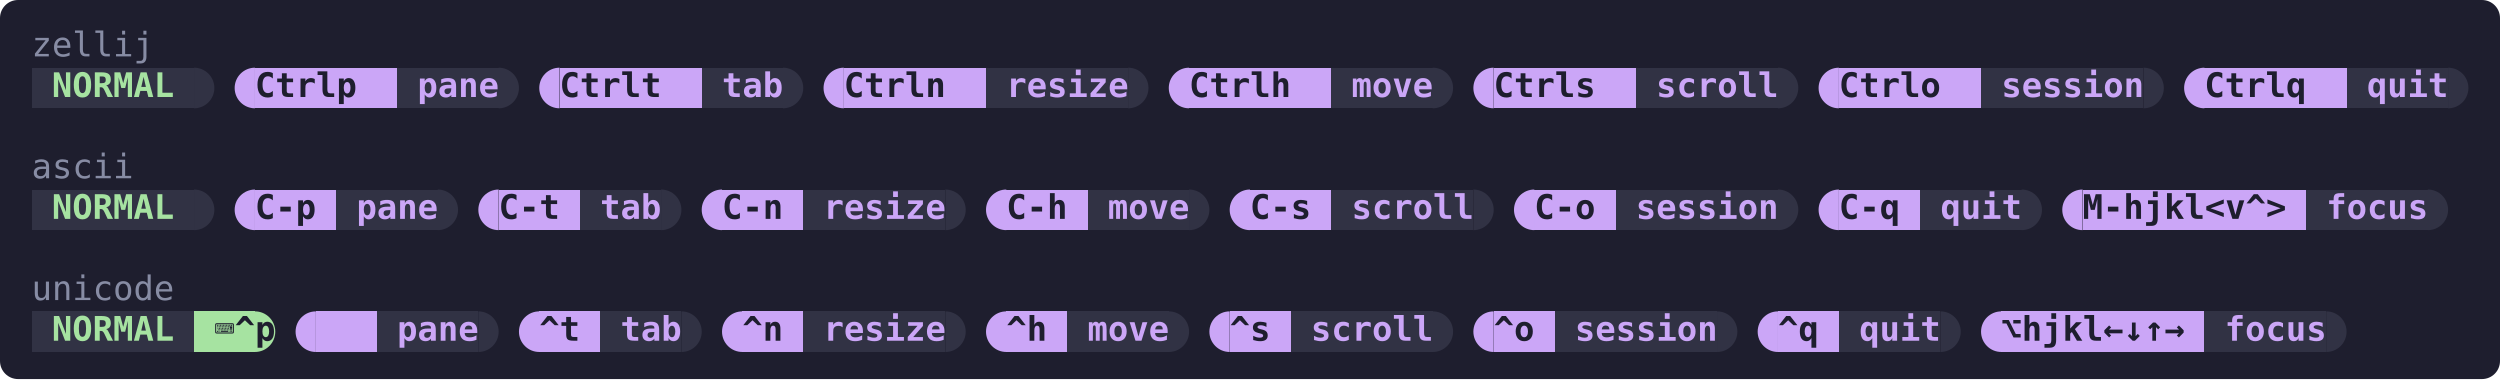
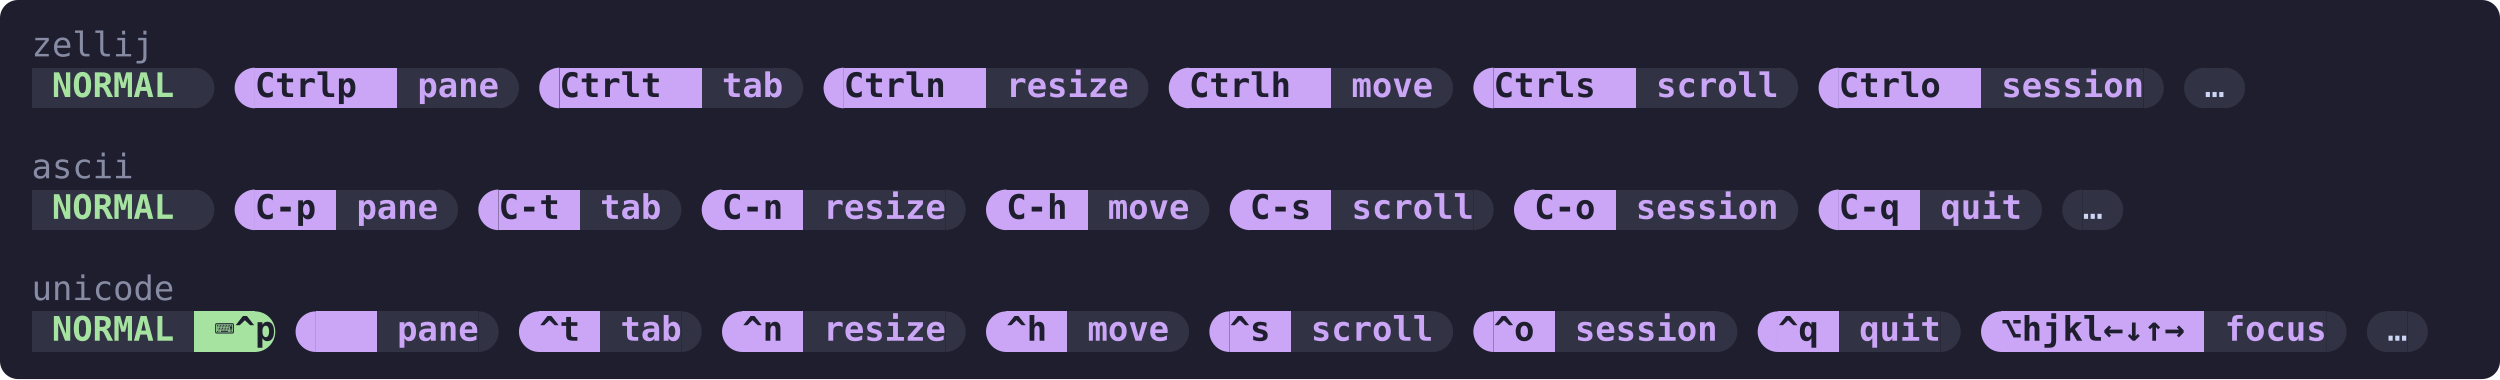
<svg xmlns="http://www.w3.org/2000/svg" width="1108" height="168" viewBox="0 0 1108 168" role="img">
  <rect width="1108" height="168" rx="8" fill="#1e1e2e" />
  <g transform="translate(14 12)">
    <g shape-rendering="crispEdges">
      <rect x="0" y="18" width="72" height="18" fill="#313244" />
      <rect x="99" y="18" width="63" height="18" fill="#cba6f7" />
      <rect x="162" y="18" width="45" height="18" fill="#313244" />
      <rect x="234" y="18" width="63" height="18" fill="#cba6f7" />
      <rect x="297" y="18" width="36" height="18" fill="#313244" />
      <rect x="360" y="18" width="63" height="18" fill="#cba6f7" />
      <rect x="423" y="18" width="63" height="18" fill="#313244" />
      <rect x="513" y="18" width="63" height="18" fill="#cba6f7" />
      <rect x="576" y="18" width="45" height="18" fill="#313244" />
      <rect x="648" y="18" width="63" height="18" fill="#cba6f7" />
      <rect x="711" y="18" width="63" height="18" fill="#313244" />
      <rect x="801" y="18" width="63" height="18" fill="#cba6f7" />
      <rect x="864" y="18" width="72" height="18" fill="#313244" />
-       <rect x="963" y="18" width="63" height="18" fill="#cba6f7" />
-       <rect x="1026" y="18" width="45" height="18" fill="#313244" />
+       <rect x="963" y="18" width="9" height="18" fill="#313244" />
      <rect x="0" y="72" width="72" height="18" fill="#313244" />
      <rect x="99" y="72" width="36" height="18" fill="#cba6f7" />
      <rect x="135" y="72" width="45" height="18" fill="#313244" />
      <rect x="207" y="72" width="36" height="18" fill="#cba6f7" />
      <rect x="243" y="72" width="36" height="18" fill="#313244" />
      <rect x="306" y="72" width="36" height="18" fill="#cba6f7" />
      <rect x="342" y="72" width="63" height="18" fill="#313244" />
      <rect x="432" y="72" width="36" height="18" fill="#cba6f7" />
      <rect x="468" y="72" width="45" height="18" fill="#313244" />
      <rect x="540" y="72" width="36" height="18" fill="#cba6f7" />
      <rect x="576" y="72" width="63" height="18" fill="#313244" />
      <rect x="666" y="72" width="36" height="18" fill="#cba6f7" />
      <rect x="702" y="72" width="72" height="18" fill="#313244" />
      <rect x="801" y="72" width="36" height="18" fill="#cba6f7" />
      <rect x="837" y="72" width="45" height="18" fill="#313244" />
-       <rect x="909" y="72" width="99" height="18" fill="#cba6f7" />
-       <rect x="1008" y="72" width="54" height="18" fill="#313244" />
+       <rect x="909" y="72" width="9" height="18" fill="#313244" />
      <rect x="0" y="126" width="72" height="18" fill="#313244" />
      <rect x="72" y="126" width="27" height="18" fill="#a6e3a1" />
      <rect x="126" y="126" width="27" height="18" fill="#cba6f7" />
      <rect x="153" y="126" width="45" height="18" fill="#313244" />
      <rect x="225" y="126" width="27" height="18" fill="#cba6f7" />
      <rect x="252" y="126" width="36" height="18" fill="#313244" />
      <rect x="315" y="126" width="27" height="18" fill="#cba6f7" />
      <rect x="342" y="126" width="63" height="18" fill="#313244" />
      <rect x="432" y="126" width="27" height="18" fill="#cba6f7" />
      <rect x="459" y="126" width="45" height="18" fill="#313244" />
      <rect x="531" y="126" width="27" height="18" fill="#cba6f7" />
      <rect x="558" y="126" width="63" height="18" fill="#313244" />
      <rect x="648" y="126" width="27" height="18" fill="#cba6f7" />
      <rect x="675" y="126" width="72" height="18" fill="#313244" />
      <rect x="774" y="126" width="27" height="18" fill="#cba6f7" />
      <rect x="801" y="126" width="45" height="18" fill="#313244" />
      <rect x="873" y="126" width="90" height="18" fill="#cba6f7" />
      <rect x="963" y="126" width="54" height="18" fill="#313244" />
+       <rect x="1044" y="126" width="9" height="18" fill="#313244" />
    </g>
    <g font-family="ui-monospace, SFMono-Regular, Menlo, Consolas, 'DejaVu Sans Mono', monospace" font-size="15" xml:space="preserve">
      <text y="13">
        <tspan x="0 9 18 27 36 45" fill="#878ca4">zellij</tspan>
      </text>
      <path d="M72 18A9 9 0 0 1 72 36Z" fill="#313244" />
      <path d="M99 18A9 9 0 0 0 99 36Z" fill="#cba6f7" />
      <path d="M207 18A9 9 0 0 1 207 36Z" fill="#313244" />
      <path d="M234 18A9 9 0 0 0 234 36Z" fill="#cba6f7" />
      <path d="M333 18A9 9 0 0 1 333 36Z" fill="#313244" />
      <path d="M360 18A9 9 0 0 0 360 36Z" fill="#cba6f7" />
      <path d="M486 18A9 9 0 0 1 486 36Z" fill="#313244" />
      <path d="M513 18A9 9 0 0 0 513 36Z" fill="#cba6f7" />
      <path d="M621 18A9 9 0 0 1 621 36Z" fill="#313244" />
      <path d="M648 18A9 9 0 0 0 648 36Z" fill="#cba6f7" />
      <path d="M774 18A9 9 0 0 1 774 36Z" fill="#313244" />
      <path d="M801 18A9 9 0 0 0 801 36Z" fill="#cba6f7" />
      <path d="M936 18A9 9 0 0 1 936 36Z" fill="#313244" />
-       <path d="M963 18A9 9 0 0 0 963 36Z" fill="#cba6f7" />
-       <path d="M1071 18A9 9 0 0 1 1071 36Z" fill="#313244" />
+       <path d="M963 18A9 9 0 0 0 963 36Z" fill="#313244" />
+       <path d="M972 18A9 9 0 0 1 972 36Z" fill="#313244" />
      <text y="31">
        <tspan x="9 18 27 36 45 54" fill="#a6e3a1" font-weight="bold">NORMAL</tspan>
        <tspan x="99 108 117 126 144" fill="#1e1e2e" font-weight="bold">Ctrlp</tspan>
        <tspan x="171 180 189 198" fill="#cba6f7" font-weight="bold">pane</tspan>
        <tspan x="234 243 252 261 279" fill="#1e1e2e" font-weight="bold">Ctrlt</tspan>
        <tspan x="306 315 324" fill="#cba6f7" font-weight="bold">tab</tspan>
        <tspan x="360 369 378 387 405" fill="#1e1e2e" font-weight="bold">Ctrln</tspan>
        <tspan x="432 441 450 459 468 477" fill="#cba6f7" font-weight="bold">resize</tspan>
        <tspan x="513 522 531 540 558" fill="#1e1e2e" font-weight="bold">Ctrlh</tspan>
        <tspan x="585 594 603 612" fill="#cba6f7" font-weight="bold">move</tspan>
        <tspan x="648 657 666 675 693" fill="#1e1e2e" font-weight="bold">Ctrls</tspan>
        <tspan x="720 729 738 747 756 765" fill="#cba6f7" font-weight="bold">scroll</tspan>
        <tspan x="801 810 819 828 846" fill="#1e1e2e" font-weight="bold">Ctrlo</tspan>
        <tspan x="873 882 891 900 909 918 927" fill="#cba6f7" font-weight="bold">session</tspan>
-         <tspan x="963 972 981 990 1008" fill="#1e1e2e" font-weight="bold">Ctrlq</tspan>
-         <tspan x="1035 1044 1053 1062" fill="#cba6f7" font-weight="bold">quit</tspan>
+         <tspan x="963" fill="#cdd6f4">…</tspan>
      </text>
      <text y="67">
        <tspan x="0 9 18 27 36" fill="#878ca4">ascii</tspan>
      </text>
      <path d="M72 72A9 9 0 0 1 72 90Z" fill="#313244" />
      <path d="M99 72A9 9 0 0 0 99 90Z" fill="#cba6f7" />
      <path d="M180 72A9 9 0 0 1 180 90Z" fill="#313244" />
      <path d="M207 72A9 9 0 0 0 207 90Z" fill="#cba6f7" />
      <path d="M279 72A9 9 0 0 1 279 90Z" fill="#313244" />
      <path d="M306 72A9 9 0 0 0 306 90Z" fill="#cba6f7" />
      <path d="M405 72A9 9 0 0 1 405 90Z" fill="#313244" />
      <path d="M432 72A9 9 0 0 0 432 90Z" fill="#cba6f7" />
      <path d="M513 72A9 9 0 0 1 513 90Z" fill="#313244" />
      <path d="M540 72A9 9 0 0 0 540 90Z" fill="#cba6f7" />
      <path d="M639 72A9 9 0 0 1 639 90Z" fill="#313244" />
      <path d="M666 72A9 9 0 0 0 666 90Z" fill="#cba6f7" />
      <path d="M774 72A9 9 0 0 1 774 90Z" fill="#313244" />
      <path d="M801 72A9 9 0 0 0 801 90Z" fill="#cba6f7" />
      <path d="M882 72A9 9 0 0 1 882 90Z" fill="#313244" />
-       <path d="M909 72A9 9 0 0 0 909 90Z" fill="#cba6f7" />
-       <path d="M1062 72A9 9 0 0 1 1062 90Z" fill="#313244" />
+       <path d="M909 72A9 9 0 0 0 909 90Z" fill="#313244" />
+       <path d="M918 72A9 9 0 0 1 918 90Z" fill="#313244" />
      <text y="85">
        <tspan x="9 18 27 36 45 54" fill="#a6e3a1" font-weight="bold">NORMAL</tspan>
        <tspan x="99 108 117" fill="#1e1e2e" font-weight="bold">C-p</tspan>
        <tspan x="144 153 162 171" fill="#cba6f7" font-weight="bold">pane</tspan>
        <tspan x="207 216 225" fill="#1e1e2e" font-weight="bold">C-t</tspan>
        <tspan x="252 261 270" fill="#cba6f7" font-weight="bold">tab</tspan>
        <tspan x="306 315 324" fill="#1e1e2e" font-weight="bold">C-n</tspan>
        <tspan x="351 360 369 378 387 396" fill="#cba6f7" font-weight="bold">resize</tspan>
        <tspan x="432 441 450" fill="#1e1e2e" font-weight="bold">C-h</tspan>
        <tspan x="477 486 495 504" fill="#cba6f7" font-weight="bold">move</tspan>
        <tspan x="540 549 558" fill="#1e1e2e" font-weight="bold">C-s</tspan>
        <tspan x="585 594 603 612 621 630" fill="#cba6f7" font-weight="bold">scroll</tspan>
        <tspan x="666 675 684" fill="#1e1e2e" font-weight="bold">C-o</tspan>
        <tspan x="711 720 729 738 747 756 765" fill="#cba6f7" font-weight="bold">session</tspan>
        <tspan x="801 810 819" fill="#1e1e2e" font-weight="bold">C-q</tspan>
        <tspan x="846 855 864 873" fill="#cba6f7" font-weight="bold">quit</tspan>
-         <tspan x="909 918 927 936 945 954 963 972 981 990" fill="#1e1e2e" font-weight="bold">M-hjkl&lt;v^&gt;</tspan>
-         <tspan x="1017 1026 1035 1044 1053" fill="#cba6f7" font-weight="bold">focus</tspan>
+         <tspan x="909" fill="#cdd6f4">…</tspan>
      </text>
      <text y="121">
        <tspan x="0 9 18 27 36 45 54" fill="#878ca4">unicode</tspan>
      </text>
      <path d="M99 126A9 9 0 0 1 99 144Z" fill="#a6e3a1" />
      <path d="M126 126A9 9 0 0 0 126 144Z" fill="#cba6f7" />
      <path d="M198 126A9 9 0 0 1 198 144Z" fill="#313244" />
      <path d="M225 126A9 9 0 0 0 225 144Z" fill="#cba6f7" />
      <path d="M288 126A9 9 0 0 1 288 144Z" fill="#313244" />
      <path d="M315 126A9 9 0 0 0 315 144Z" fill="#cba6f7" />
      <path d="M405 126A9 9 0 0 1 405 144Z" fill="#313244" />
      <path d="M432 126A9 9 0 0 0 432 144Z" fill="#cba6f7" />
      <path d="M504 126A9 9 0 0 1 504 144Z" fill="#313244" />
      <path d="M531 126A9 9 0 0 0 531 144Z" fill="#cba6f7" />
      <path d="M621 126A9 9 0 0 1 621 144Z" fill="#313244" />
      <path d="M648 126A9 9 0 0 0 648 144Z" fill="#cba6f7" />
      <path d="M747 126A9 9 0 0 1 747 144Z" fill="#313244" />
      <path d="M774 126A9 9 0 0 0 774 144Z" fill="#cba6f7" />
      <path d="M846 126A9 9 0 0 1 846 144Z" fill="#313244" />
      <path d="M873 126A9 9 0 0 0 873 144Z" fill="#cba6f7" />
      <path d="M1017 126A9 9 0 0 1 1017 144Z" fill="#313244" />
+       <path d="M1044 126A9 9 0 0 0 1044 144Z" fill="#313244" />
+       <path d="M1053 126A9 9 0 0 1 1053 144Z" fill="#313244" />
      <text y="139">
        <tspan x="9 18 27 36 45 54" fill="#a6e3a1" font-weight="bold">NORMAL</tspan>
        <tspan x="81 126 135" fill="#1e1e2e" font-weight="bold">⌨^p</tspan>
        <tspan x="162 171 180 189" fill="#cba6f7" font-weight="bold">pane</tspan>
        <tspan x="225 234" fill="#1e1e2e" font-weight="bold">^t</tspan>
        <tspan x="261 270 279" fill="#cba6f7" font-weight="bold">tab</tspan>
        <tspan x="315 324" fill="#1e1e2e" font-weight="bold">^n</tspan>
        <tspan x="351 360 369 378 387 396" fill="#cba6f7" font-weight="bold">resize</tspan>
        <tspan x="432 441" fill="#1e1e2e" font-weight="bold">^h</tspan>
        <tspan x="468 477 486 495" fill="#cba6f7" font-weight="bold">move</tspan>
        <tspan x="531 540" fill="#1e1e2e" font-weight="bold">^s</tspan>
        <tspan x="567 576 585 594 603 612" fill="#cba6f7" font-weight="bold">scroll</tspan>
        <tspan x="648 657" fill="#1e1e2e" font-weight="bold">^o</tspan>
        <tspan x="684 693 702 711 720 729 738" fill="#cba6f7" font-weight="bold">session</tspan>
        <tspan x="774 783" fill="#1e1e2e" font-weight="bold">^q</tspan>
        <tspan x="810 819 828 837" fill="#cba6f7" font-weight="bold">quit</tspan>
        <tspan x="873 882 891 900 909 918 927 936 945" fill="#1e1e2e" font-weight="bold">⌥hjkl←↓↑→</tspan>
        <tspan x="972 981 990 999 1008" fill="#cba6f7" font-weight="bold">focus</tspan>
+         <tspan x="1044" fill="#cdd6f4">…</tspan>
      </text>
    </g>
  </g>
</svg>
